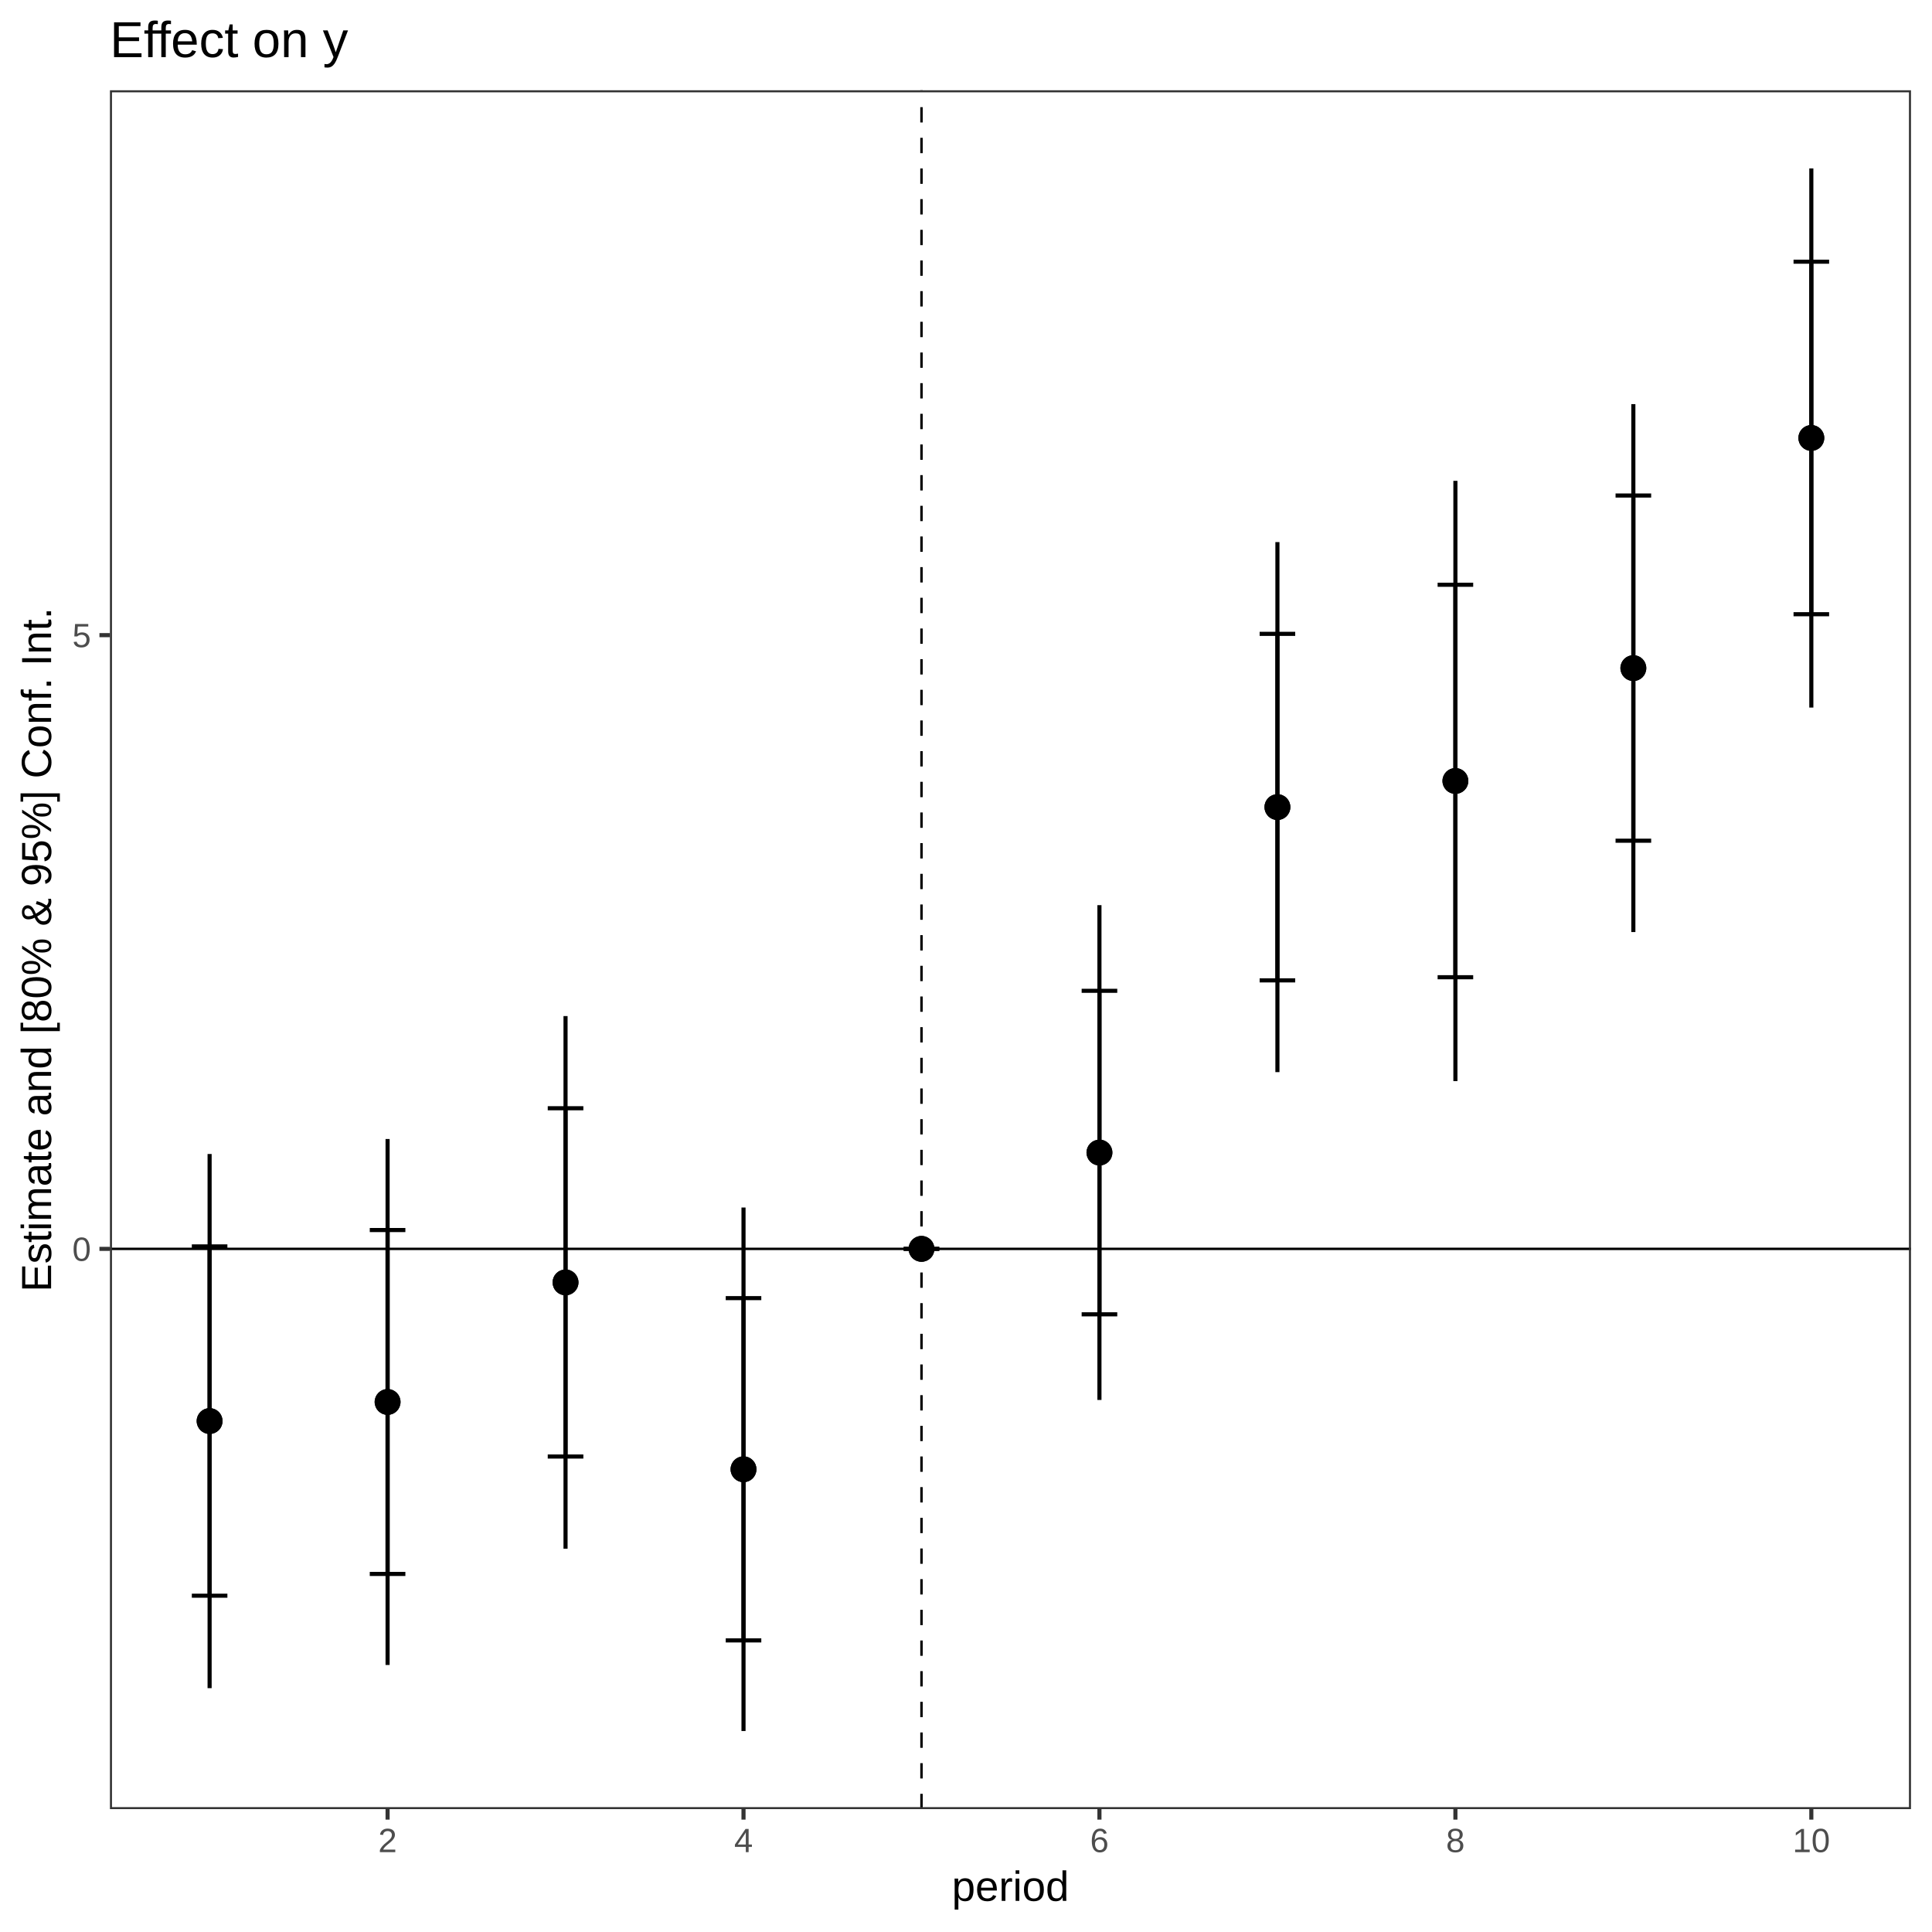
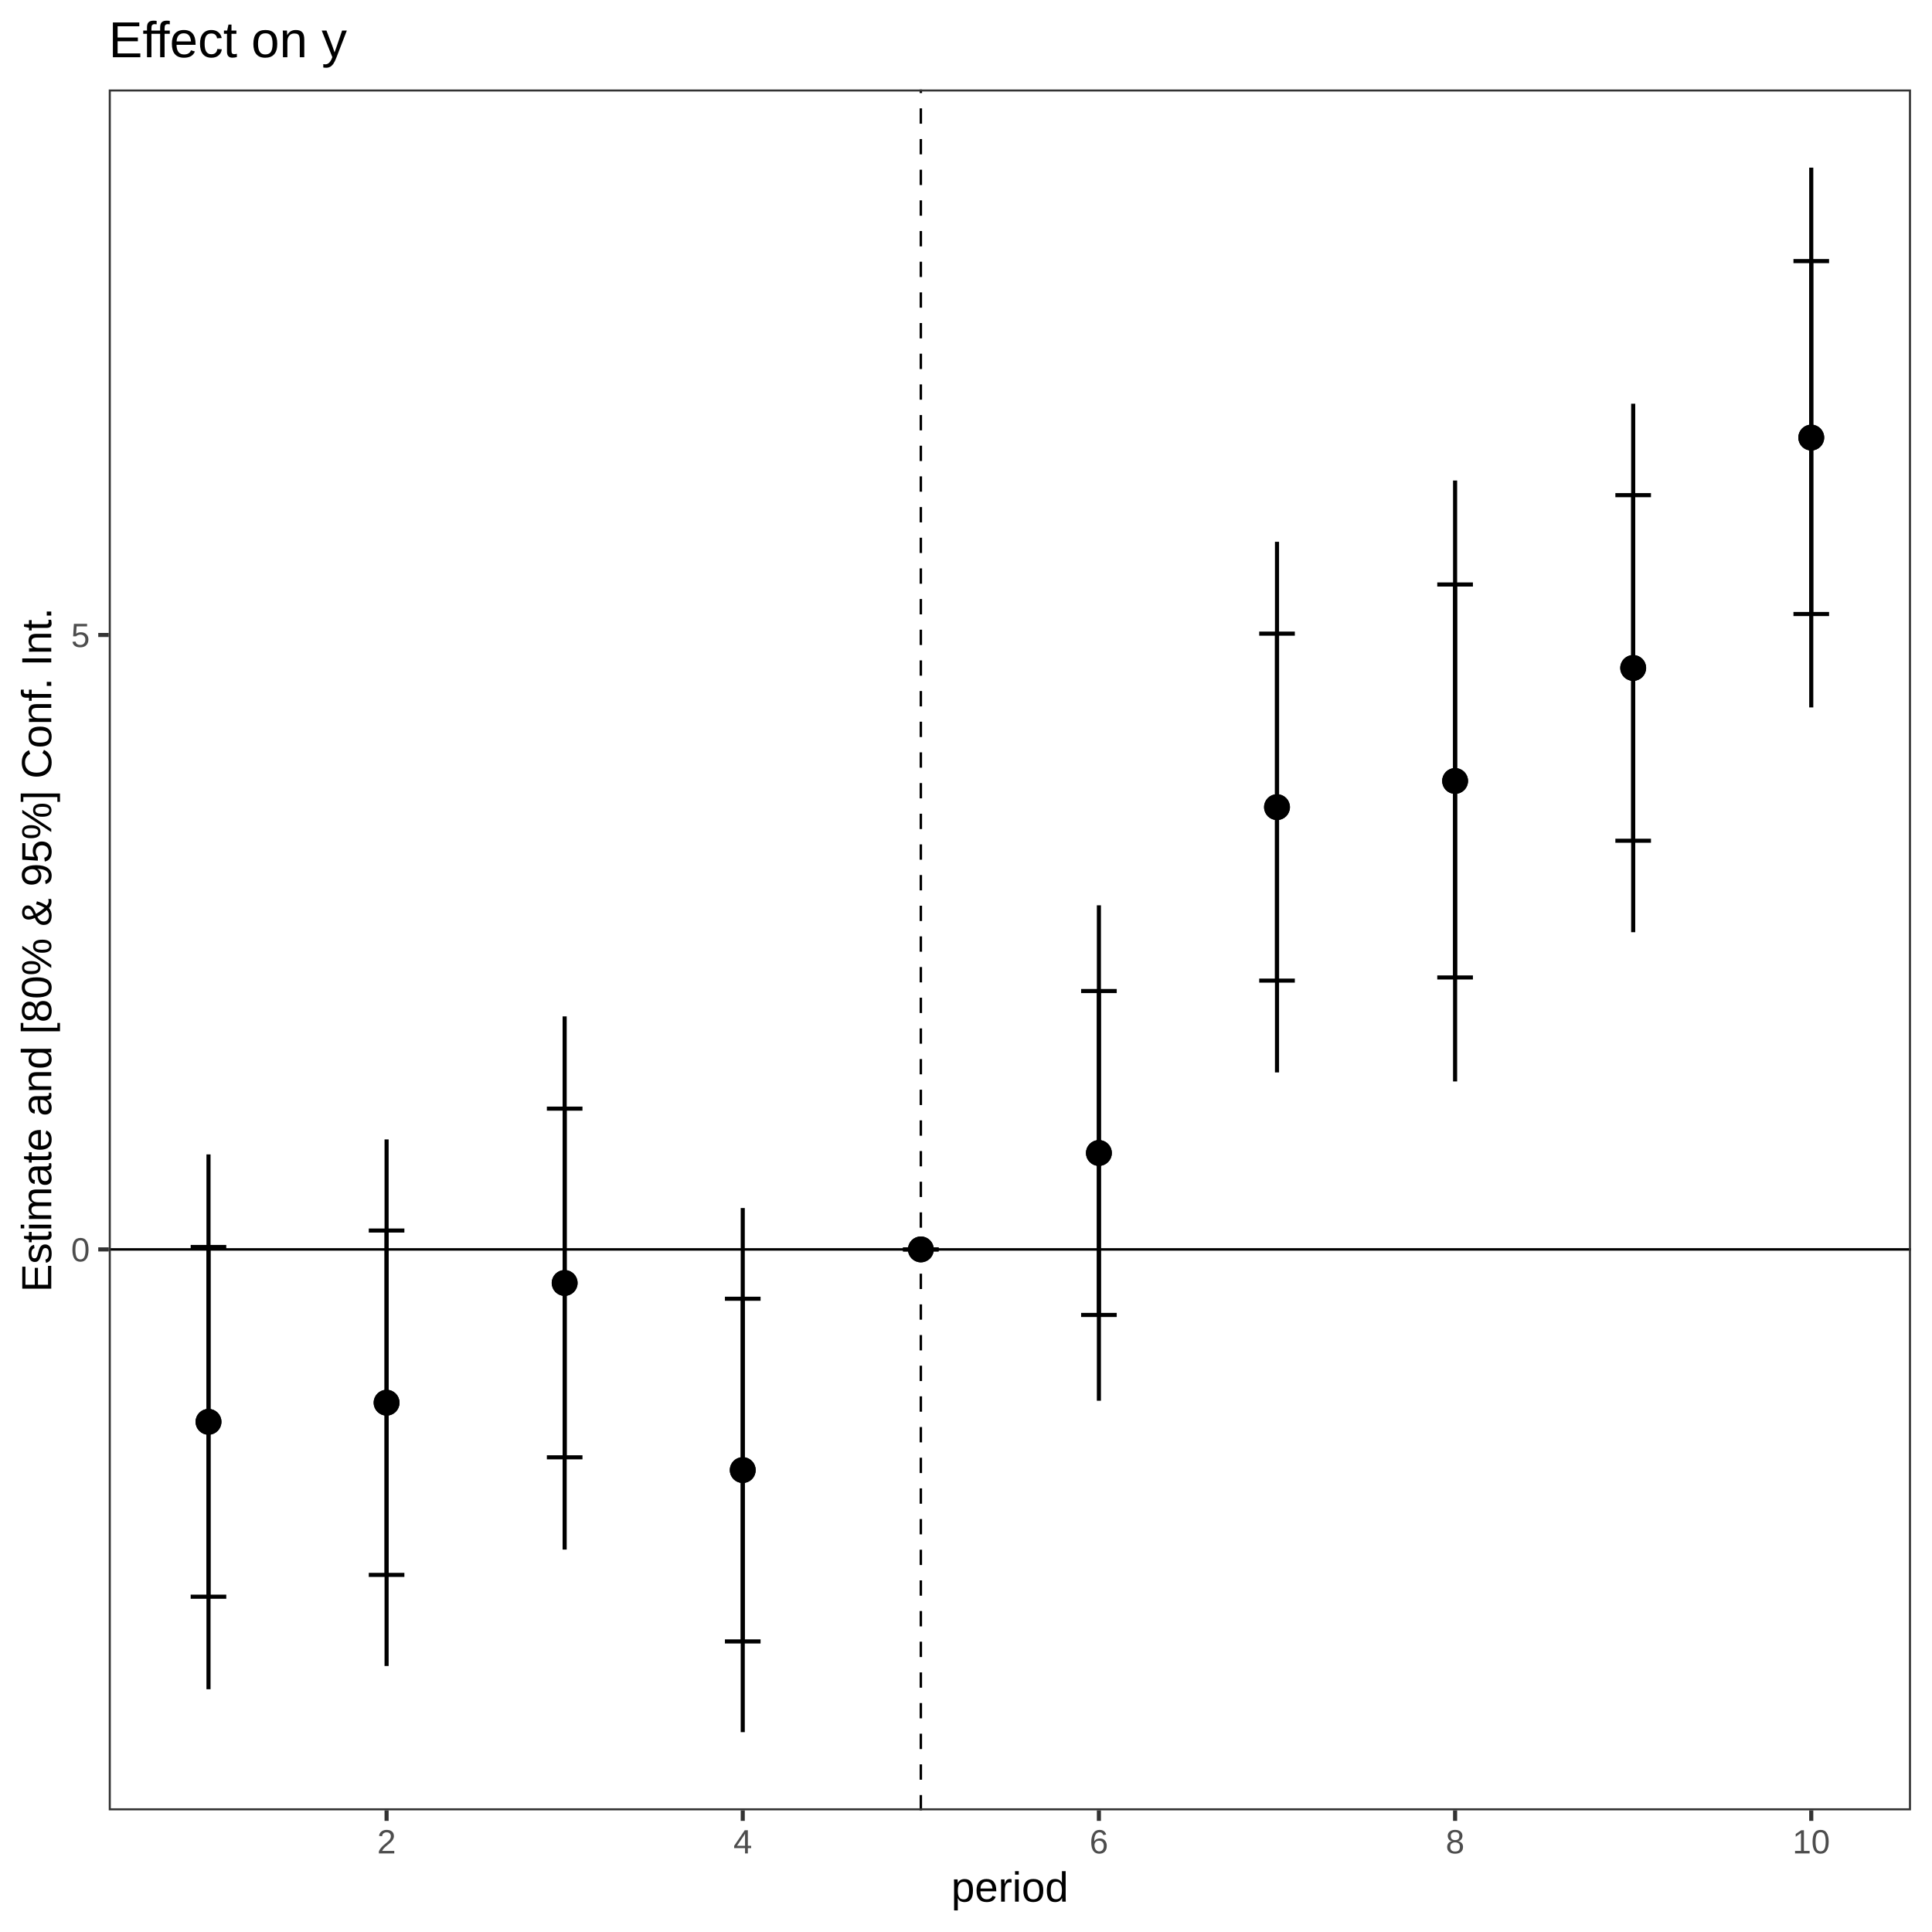
<svg xmlns="http://www.w3.org/2000/svg" class="svglite" width="504.00pt" height="504.00pt" viewBox="0 0 504.00 504.00">
  <defs>
    <style type="text/css">
    .svglite line, .svglite polyline, .svglite polygon, .svglite path, .svglite rect, .svglite circle {
      fill: none;
      stroke: #000000;
      stroke-linecap: round;
      stroke-linejoin: round;
      stroke-miterlimit: 10.00;
    }
    .svglite text {
      white-space: pre;
    }
  </style>
  </defs>
  <rect width="100%" height="100%" style="stroke: none; fill: #FFFFFF;" />
  <defs>
    <clipPath id="cpMC4wMHw1MDQuMDB8MC4wMHw1MDQuMDA=">
      <rect x="0.00" y="0.00" width="504.00" height="504.00" />
    </clipPath>
  </defs>
  <g clip-path="url(#cpMC4wMHw1MDQuMDB8MC4wMHw1MDQuMDA=)">
-     <rect x="0" y="0.00" width="504.00" height="504.00" style="stroke-width: 1.07; stroke: #FFFFFF; fill: #FFFFFF;" />
+     <rect x="0.00" y="-0" width="504.00" height="504.00" style="stroke-width: 1.07; stroke: #FFFFFF; fill: #FFFFFF;" />
  </g>
  <defs>
-     <clipPath id="cpMjguNjh8NDk4LjUyfDIzLjU1fDQ3MS45NQ==">
-       <rect x="28.68" y="23.55" width="469.84" height="448.40" />
+     <clipPath id="cpMjguMzd8NDk4LjUyfDIzLjM0fDQ3Mi4yNw==">
+       <rect x="28.37" y="23.34" width="470.15" height="448.93" />
    </clipPath>
  </defs>
-   <g clip-path="url(#cpMjguNjh8NDk4LjUyfDIzLjU1fDQ3MS45NQ==)">
-     <rect x="28.68" y="23.55" width="469.84" height="448.40" style="stroke-width: 1.07; stroke: none; fill: #FFFFFF;" />
-     <line x1="240.39" y1="471.95" x2="240.39" y2="23.55" style="stroke-width: 0.64; stroke-dasharray: 4.00,4.00; stroke-linecap: butt;" />
-     <line x1="28.68" y1="325.79" x2="498.52" y2="325.79" style="stroke-width: 0.64; stroke-linecap: butt;" />
-     <line x1="54.68" y1="440.39" x2="54.68" y2="301.04" style="stroke-width: 1.07; stroke-linecap: butt;" />
-     <line x1="101.11" y1="434.34" x2="101.11" y2="297.13" style="stroke-width: 1.07; stroke-linecap: butt;" />
-     <line x1="147.53" y1="404.01" x2="147.53" y2="265.07" style="stroke-width: 1.07; stroke-linecap: butt;" />
-     <line x1="193.96" y1="451.57" x2="193.96" y2="315.01" style="stroke-width: 1.07; stroke-linecap: butt;" />
-     <line x1="240.39" y1="325.79" x2="240.39" y2="325.79" style="stroke-width: 1.07; stroke-linecap: butt;" />
-     <line x1="286.81" y1="365.21" x2="286.81" y2="236.13" style="stroke-width: 1.07; stroke-linecap: butt;" />
-     <line x1="333.24" y1="279.68" x2="333.24" y2="141.42" style="stroke-width: 1.07; stroke-linecap: butt;" />
-     <line x1="379.67" y1="282.03" x2="379.67" y2="125.44" style="stroke-width: 1.07; stroke-linecap: butt;" />
-     <line x1="426.09" y1="243.14" x2="426.09" y2="105.43" style="stroke-width: 1.07; stroke-linecap: butt;" />
-     <line x1="472.52" y1="184.58" x2="472.52" y2="43.93" style="stroke-width: 1.07; stroke-linecap: butt;" />
-     <polyline points="50.04,325.15 59.32,325.15 " style="stroke-width: 1.07; stroke-linecap: butt;" />
-     <polyline points="54.68,325.15 54.68,416.27 " style="stroke-width: 1.07; stroke-linecap: butt;" />
-     <polyline points="50.04,416.27 59.32,416.27 " style="stroke-width: 1.07; stroke-linecap: butt;" />
-     <polyline points="96.46,320.88 105.75,320.88 " style="stroke-width: 1.07; stroke-linecap: butt;" />
-     <polyline points="101.11,320.88 101.11,410.59 " style="stroke-width: 1.07; stroke-linecap: butt;" />
-     <polyline points="96.46,410.59 105.75,410.59 " style="stroke-width: 1.07; stroke-linecap: butt;" />
-     <polyline points="142.89,289.11 152.18,289.11 " style="stroke-width: 1.07; stroke-linecap: butt;" />
-     <polyline points="147.53,289.11 147.53,379.96 " style="stroke-width: 1.07; stroke-linecap: butt;" />
-     <polyline points="142.89,379.96 152.18,379.96 " style="stroke-width: 1.07; stroke-linecap: butt;" />
-     <polyline points="189.32,338.64 198.60,338.64 " style="stroke-width: 1.07; stroke-linecap: butt;" />
-     <polyline points="193.96,338.64 193.96,427.93 " style="stroke-width: 1.07; stroke-linecap: butt;" />
-     <polyline points="189.32,427.93 198.60,427.93 " style="stroke-width: 1.07; stroke-linecap: butt;" />
-     <polyline points="235.74,325.79 245.03,325.79 " style="stroke-width: 1.07; stroke-linecap: butt;" />
-     <polyline points="240.39,325.79 240.39,325.79 " style="stroke-width: 1.07; stroke-linecap: butt;" />
-     <polyline points="235.74,325.79 245.03,325.79 " style="stroke-width: 1.07; stroke-linecap: butt;" />
-     <polyline points="282.17,258.47 291.46,258.47 " style="stroke-width: 1.07; stroke-linecap: butt;" />
-     <polyline points="286.81,258.47 286.81,342.87 " style="stroke-width: 1.07; stroke-linecap: butt;" />
-     <polyline points="282.17,342.87 291.46,342.87 " style="stroke-width: 1.07; stroke-linecap: butt;" />
-     <polyline points="328.60,165.35 337.88,165.35 " style="stroke-width: 1.07; stroke-linecap: butt;" />
-     <polyline points="333.24,165.35 333.24,255.75 " style="stroke-width: 1.07; stroke-linecap: butt;" />
-     <polyline points="328.60,255.75 337.88,255.75 " style="stroke-width: 1.07; stroke-linecap: butt;" />
-     <polyline points="375.03,152.54 384.31,152.54 " style="stroke-width: 1.07; stroke-linecap: butt;" />
-     <polyline points="379.67,152.54 379.67,254.93 " style="stroke-width: 1.07; stroke-linecap: butt;" />
-     <polyline points="375.03,254.93 384.31,254.93 " style="stroke-width: 1.07; stroke-linecap: butt;" />
-     <polyline points="421.45,129.27 430.74,129.27 " style="stroke-width: 1.07; stroke-linecap: butt;" />
-     <polyline points="426.09,129.27 426.09,219.31 " style="stroke-width: 1.07; stroke-linecap: butt;" />
-     <polyline points="421.45,219.31 430.74,219.31 " style="stroke-width: 1.07; stroke-linecap: butt;" />
-     <polyline points="467.88,68.27 477.16,68.27 " style="stroke-width: 1.07; stroke-linecap: butt;" />
-     <polyline points="472.52,68.27 472.52,160.23 " style="stroke-width: 1.07; stroke-linecap: butt;" />
-     <polyline points="467.88,160.23 477.16,160.23 " style="stroke-width: 1.07; stroke-linecap: butt;" />
-     <circle cx="54.68" cy="370.71" r="3.02" style="stroke-width: 0.71; fill: #000000;" />
-     <circle cx="101.11" cy="365.73" r="3.02" style="stroke-width: 0.71; fill: #000000;" />
-     <circle cx="147.53" cy="334.54" r="3.02" style="stroke-width: 0.71; fill: #000000;" />
-     <circle cx="193.96" cy="383.29" r="3.02" style="stroke-width: 0.71; fill: #000000;" />
-     <circle cx="240.39" cy="325.79" r="3.02" style="stroke-width: 0.71; fill: #000000;" />
-     <circle cx="286.81" cy="300.67" r="3.02" style="stroke-width: 0.71; fill: #000000;" />
-     <circle cx="333.24" cy="210.55" r="3.02" style="stroke-width: 0.71; fill: #000000;" />
-     <circle cx="379.67" cy="203.73" r="3.02" style="stroke-width: 0.71; fill: #000000;" />
-     <circle cx="426.09" cy="174.29" r="3.02" style="stroke-width: 0.71; fill: #000000;" />
-     <circle cx="472.52" cy="114.25" r="3.02" style="stroke-width: 0.71; fill: #000000;" />
-     <circle cx="54.68" cy="370.71" r="3.02" style="stroke-width: 0.71; fill: #000000;" />
-     <circle cx="101.11" cy="365.73" r="3.02" style="stroke-width: 0.71; fill: #000000;" />
-     <circle cx="147.53" cy="334.54" r="3.02" style="stroke-width: 0.71; fill: #000000;" />
-     <circle cx="193.96" cy="383.29" r="3.02" style="stroke-width: 0.71; fill: #000000;" />
-     <circle cx="240.39" cy="325.79" r="3.02" style="stroke-width: 0.71; fill: #000000;" />
-     <circle cx="286.81" cy="300.67" r="3.02" style="stroke-width: 0.71; fill: #000000;" />
-     <circle cx="333.24" cy="210.55" r="3.02" style="stroke-width: 0.71; fill: #000000;" />
-     <circle cx="379.67" cy="203.73" r="3.02" style="stroke-width: 0.71; fill: #000000;" />
-     <circle cx="426.09" cy="174.29" r="3.02" style="stroke-width: 0.71; fill: #000000;" />
-     <circle cx="472.52" cy="114.25" r="3.02" style="stroke-width: 0.71; fill: #000000;" />
-     <rect x="28.68" y="23.55" width="469.84" height="448.40" style="stroke-width: 1.07; stroke: #333333;" />
+   <g clip-path="url(#cpMjguMzd8NDk4LjUyfDIzLjM0fDQ3Mi4yNw==)">
+     <rect x="28.37" y="23.34" width="470.15" height="448.93" style="stroke-width: 1.07; stroke: none; fill: #FFFFFF;" />
+     <line x1="240.22" y1="472.27" x2="240.22" y2="23.34" style="stroke-width: 0.64; stroke-dasharray: 4.00,4.00; stroke-linecap: butt;" />
+     <line x1="28.37" y1="325.93" x2="498.52" y2="325.93" style="stroke-width: 0.64; stroke-linecap: butt;" />
+     <line x1="54.39" y1="440.67" x2="54.39" y2="301.15" style="stroke-width: 1.07; stroke-linecap: butt;" />
+     <line x1="100.85" y1="434.61" x2="100.85" y2="297.24" style="stroke-width: 1.07; stroke-linecap: butt;" />
+     <line x1="147.30" y1="404.24" x2="147.30" y2="265.14" style="stroke-width: 1.07; stroke-linecap: butt;" />
+     <line x1="193.76" y1="451.86" x2="193.76" y2="315.14" style="stroke-width: 1.07; stroke-linecap: butt;" />
+     <line x1="240.22" y1="325.93" x2="240.22" y2="325.93" style="stroke-width: 1.07; stroke-linecap: butt;" />
+     <line x1="286.67" y1="365.40" x2="286.67" y2="236.17" style="stroke-width: 1.07; stroke-linecap: butt;" />
+     <line x1="333.13" y1="279.77" x2="333.13" y2="141.34" style="stroke-width: 1.07; stroke-linecap: butt;" />
+     <line x1="379.59" y1="282.12" x2="379.59" y2="125.35" style="stroke-width: 1.07; stroke-linecap: butt;" />
+     <line x1="426.05" y1="243.18" x2="426.05" y2="105.31" style="stroke-width: 1.07; stroke-linecap: butt;" />
+     <line x1="472.50" y1="184.55" x2="472.50" y2="43.74" style="stroke-width: 1.07; stroke-linecap: butt;" />
+     <polyline points="49.74,325.30 59.03,325.30 " style="stroke-width: 1.07; stroke-linecap: butt;" />
+     <polyline points="54.39,325.30 54.39,416.53 " style="stroke-width: 1.07; stroke-linecap: butt;" />
+     <polyline points="49.74,416.53 59.03,416.53 " style="stroke-width: 1.07; stroke-linecap: butt;" />
+     <polyline points="96.20,321.01 105.49,321.01 " style="stroke-width: 1.07; stroke-linecap: butt;" />
+     <polyline points="100.85,321.01 100.85,410.84 " style="stroke-width: 1.07; stroke-linecap: butt;" />
+     <polyline points="96.20,410.84 105.49,410.84 " style="stroke-width: 1.07; stroke-linecap: butt;" />
+     <polyline points="142.66,289.21 151.95,289.21 " style="stroke-width: 1.07; stroke-linecap: butt;" />
+     <polyline points="147.30,289.21 147.30,380.17 " style="stroke-width: 1.07; stroke-linecap: butt;" />
+     <polyline points="142.66,380.17 151.95,380.17 " style="stroke-width: 1.07; stroke-linecap: butt;" />
+     <polyline points="189.11,338.80 198.41,338.80 " style="stroke-width: 1.07; stroke-linecap: butt;" />
+     <polyline points="193.76,338.80 193.76,428.20 " style="stroke-width: 1.07; stroke-linecap: butt;" />
+     <polyline points="189.11,428.20 198.41,428.20 " style="stroke-width: 1.07; stroke-linecap: butt;" />
+     <polyline points="235.57,325.93 244.86,325.93 " style="stroke-width: 1.07; stroke-linecap: butt;" />
+     <polyline points="240.22,325.93 240.22,325.93 " style="stroke-width: 1.07; stroke-linecap: butt;" />
+     <polyline points="235.57,325.93 244.86,325.93 " style="stroke-width: 1.07; stroke-linecap: butt;" />
+     <polyline points="282.03,258.53 291.32,258.53 " style="stroke-width: 1.07; stroke-linecap: butt;" />
+     <polyline points="286.67,258.53 286.67,343.03 " style="stroke-width: 1.07; stroke-linecap: butt;" />
+     <polyline points="282.03,343.03 291.32,343.03 " style="stroke-width: 1.07; stroke-linecap: butt;" />
+     <polyline points="328.49,165.30 337.78,165.30 " style="stroke-width: 1.07; stroke-linecap: butt;" />
+     <polyline points="333.13,165.30 333.13,255.81 " style="stroke-width: 1.07; stroke-linecap: butt;" />
+     <polyline points="328.49,255.81 337.78,255.81 " style="stroke-width: 1.07; stroke-linecap: butt;" />
+     <polyline points="374.94,152.48 384.24,152.48 " style="stroke-width: 1.07; stroke-linecap: butt;" />
+     <polyline points="379.59,152.48 379.59,254.99 " style="stroke-width: 1.07; stroke-linecap: butt;" />
+     <polyline points="374.94,254.99 384.24,254.99 " style="stroke-width: 1.07; stroke-linecap: butt;" />
+     <polyline points="421.40,129.17 430.69,129.17 " style="stroke-width: 1.07; stroke-linecap: butt;" />
+     <polyline points="426.05,129.17 426.05,219.32 " style="stroke-width: 1.07; stroke-linecap: butt;" />
+     <polyline points="421.40,219.32 430.69,219.32 " style="stroke-width: 1.07; stroke-linecap: butt;" />
+     <polyline points="467.86,68.11 477.15,68.11 " style="stroke-width: 1.07; stroke-linecap: butt;" />
+     <polyline points="472.50,68.11 472.50,160.18 " style="stroke-width: 1.07; stroke-linecap: butt;" />
+     <polyline points="467.86,160.18 477.15,160.18 " style="stroke-width: 1.07; stroke-linecap: butt;" />
+     <circle cx="54.39" cy="370.91" r="3.02" style="stroke-width: 0.71; fill: #000000;" />
+     <circle cx="100.85" cy="365.92" r="3.02" style="stroke-width: 0.71; fill: #000000;" />
+     <circle cx="147.30" cy="334.69" r="3.02" style="stroke-width: 0.71; fill: #000000;" />
+     <circle cx="193.76" cy="383.50" r="3.02" style="stroke-width: 0.71; fill: #000000;" />
+     <circle cx="240.22" cy="325.93" r="3.02" style="stroke-width: 0.71; fill: #000000;" />
+     <circle cx="286.67" cy="300.78" r="3.02" style="stroke-width: 0.71; fill: #000000;" />
+     <circle cx="333.13" cy="210.56" r="3.02" style="stroke-width: 0.71; fill: #000000;" />
+     <circle cx="379.59" cy="203.73" r="3.02" style="stroke-width: 0.71; fill: #000000;" />
+     <circle cx="426.05" cy="174.25" r="3.02" style="stroke-width: 0.71; fill: #000000;" />
+     <circle cx="472.50" cy="114.15" r="3.02" style="stroke-width: 0.71; fill: #000000;" />
+     <circle cx="54.39" cy="370.91" r="3.02" style="stroke-width: 0.71; fill: #000000;" />
+     <circle cx="100.85" cy="365.92" r="3.02" style="stroke-width: 0.71; fill: #000000;" />
+     <circle cx="147.30" cy="334.69" r="3.02" style="stroke-width: 0.71; fill: #000000;" />
+     <circle cx="193.76" cy="383.50" r="3.02" style="stroke-width: 0.71; fill: #000000;" />
+     <circle cx="240.22" cy="325.93" r="3.02" style="stroke-width: 0.71; fill: #000000;" />
+     <circle cx="286.67" cy="300.78" r="3.02" style="stroke-width: 0.71; fill: #000000;" />
+     <circle cx="333.13" cy="210.56" r="3.02" style="stroke-width: 0.71; fill: #000000;" />
+     <circle cx="379.59" cy="203.73" r="3.02" style="stroke-width: 0.71; fill: #000000;" />
+     <circle cx="426.05" cy="174.25" r="3.02" style="stroke-width: 0.71; fill: #000000;" />
+     <circle cx="472.50" cy="114.15" r="3.02" style="stroke-width: 0.71; fill: #000000;" />
+     <rect x="28.37" y="23.34" width="470.15" height="448.93" style="stroke-width: 1.07; stroke: #333333;" />
  </g>
  <g clip-path="url(#cpMC4wMHw1MDQuMDB8MC4wMHw1MDQuMDA=)">
-     <text x="23.75" y="328.93" text-anchor="end" style="font-size: 8.80px;fill: #4D4D4D; font-family: &quot;Arial&quot;;" textLength="5.03px" lengthAdjust="spacingAndGlyphs">0</text>
-     <text x="23.75" y="168.83" text-anchor="end" style="font-size: 8.80px;fill: #4D4D4D; font-family: &quot;Arial&quot;;" textLength="5.03px" lengthAdjust="spacingAndGlyphs">5</text>
-     <polyline points="25.94,325.79 28.68,325.79 " style="stroke-width: 1.07; stroke: #333333; stroke-linecap: butt;" />
-     <polyline points="25.94,165.69 28.68,165.69 " style="stroke-width: 1.07; stroke: #333333; stroke-linecap: butt;" />
-     <polyline points="101.11,474.69 101.11,471.95 " style="stroke-width: 1.07; stroke: #333333; stroke-linecap: butt;" />
-     <polyline points="193.96,474.69 193.96,471.95 " style="stroke-width: 1.07; stroke: #333333; stroke-linecap: butt;" />
-     <polyline points="286.81,474.69 286.81,471.95 " style="stroke-width: 1.07; stroke: #333333; stroke-linecap: butt;" />
-     <polyline points="379.67,474.69 379.67,471.95 " style="stroke-width: 1.07; stroke: #333333; stroke-linecap: butt;" />
-     <polyline points="472.52,474.69 472.52,471.95 " style="stroke-width: 1.07; stroke: #333333; stroke-linecap: butt;" />
-     <text x="101.11" y="483.17" text-anchor="middle" style="font-size: 8.80px;fill: #4D4D4D; font-family: &quot;Arial&quot;;" textLength="5.03px" lengthAdjust="spacingAndGlyphs">2</text>
-     <text x="193.96" y="483.17" text-anchor="middle" style="font-size: 8.80px;fill: #4D4D4D; font-family: &quot;Arial&quot;;" textLength="5.03px" lengthAdjust="spacingAndGlyphs">4</text>
-     <text x="286.81" y="483.17" text-anchor="middle" style="font-size: 8.80px;fill: #4D4D4D; font-family: &quot;Arial&quot;;" textLength="5.03px" lengthAdjust="spacingAndGlyphs">6</text>
-     <text x="379.67" y="483.17" text-anchor="middle" style="font-size: 8.80px;fill: #4D4D4D; font-family: &quot;Arial&quot;;" textLength="5.03px" lengthAdjust="spacingAndGlyphs">8</text>
-     <text x="472.52" y="483.17" text-anchor="middle" style="font-size: 8.80px;fill: #4D4D4D; font-family: &quot;Arial&quot;;" textLength="10.07px" lengthAdjust="spacingAndGlyphs">10</text>
-     <text x="263.60" y="495.88" text-anchor="middle" style="font-size: 11.00px; font-family: &quot;Arial&quot;;" textLength="33.78px" lengthAdjust="spacingAndGlyphs">period</text>
-     <text transform="translate(13.33,247.75) rotate(-90)" text-anchor="middle" style="font-size: 11.00px; font-family: &quot;Arial&quot;;" textLength="185.08px" lengthAdjust="spacingAndGlyphs">Estimate and [80% &amp; 95%] Conf. Int.</text>
-     <text x="28.68" y="14.90" style="font-size: 13.20px; font-family: &quot;Arial&quot;;" textLength="64.64px" lengthAdjust="spacingAndGlyphs">Effect on y</text>
+     <text x="23.44" y="329.08" text-anchor="end" style="font-size: 8.80px;fill: #4D4D4D; font-family: &quot;Arial&quot;;" textLength="4.90px" lengthAdjust="spacingAndGlyphs">0</text>
+     <text x="23.44" y="168.79" text-anchor="end" style="font-size: 8.80px;fill: #4D4D4D; font-family: &quot;Arial&quot;;" textLength="4.90px" lengthAdjust="spacingAndGlyphs">5</text>
+     <polyline points="25.63,325.93 28.37,325.93 " style="stroke-width: 1.07; stroke: #333333; stroke-linecap: butt;" />
+     <polyline points="25.63,165.64 28.37,165.64 " style="stroke-width: 1.07; stroke: #333333; stroke-linecap: butt;" />
+     <polyline points="100.85,475.01 100.85,472.27 " style="stroke-width: 1.07; stroke: #333333; stroke-linecap: butt;" />
+     <polyline points="193.76,475.01 193.76,472.27 " style="stroke-width: 1.07; stroke: #333333; stroke-linecap: butt;" />
+     <polyline points="286.67,475.01 286.67,472.27 " style="stroke-width: 1.07; stroke: #333333; stroke-linecap: butt;" />
+     <polyline points="379.59,475.01 379.59,472.27 " style="stroke-width: 1.07; stroke: #333333; stroke-linecap: butt;" />
+     <polyline points="472.50,475.01 472.50,472.27 " style="stroke-width: 1.07; stroke: #333333; stroke-linecap: butt;" />
+     <text x="100.85" y="483.50" text-anchor="middle" style="font-size: 8.80px;fill: #4D4D4D; font-family: &quot;Arial&quot;;" textLength="4.90px" lengthAdjust="spacingAndGlyphs">2</text>
+     <text x="193.76" y="483.50" text-anchor="middle" style="font-size: 8.80px;fill: #4D4D4D; font-family: &quot;Arial&quot;;" textLength="4.90px" lengthAdjust="spacingAndGlyphs">4</text>
+     <text x="286.67" y="483.50" text-anchor="middle" style="font-size: 8.80px;fill: #4D4D4D; font-family: &quot;Arial&quot;;" textLength="4.90px" lengthAdjust="spacingAndGlyphs">6</text>
+     <text x="379.59" y="483.50" text-anchor="middle" style="font-size: 8.80px;fill: #4D4D4D; font-family: &quot;Arial&quot;;" textLength="4.90px" lengthAdjust="spacingAndGlyphs">8</text>
+     <text x="472.50" y="483.50" text-anchor="middle" style="font-size: 8.80px;fill: #4D4D4D; font-family: &quot;Arial&quot;;" textLength="9.79px" lengthAdjust="spacingAndGlyphs">10</text>
+     <text x="263.45" y="496.09" text-anchor="middle" style="font-size: 11.00px; font-family: &quot;Arial&quot;;" textLength="30.59px" lengthAdjust="spacingAndGlyphs">period</text>
+     <text transform="translate(13.37,247.80) rotate(-90)" text-anchor="middle" style="font-size: 11.00px; font-family: &quot;Arial&quot;;" textLength="178.51px" lengthAdjust="spacingAndGlyphs">Estimate and [80% &amp; 95%] Conf. Int.</text>
+     <text x="28.37" y="14.94" style="font-size: 13.20px; font-family: &quot;Arial&quot;;" textLength="62.32px" lengthAdjust="spacingAndGlyphs">Effect on y</text>
  </g>
</svg>
